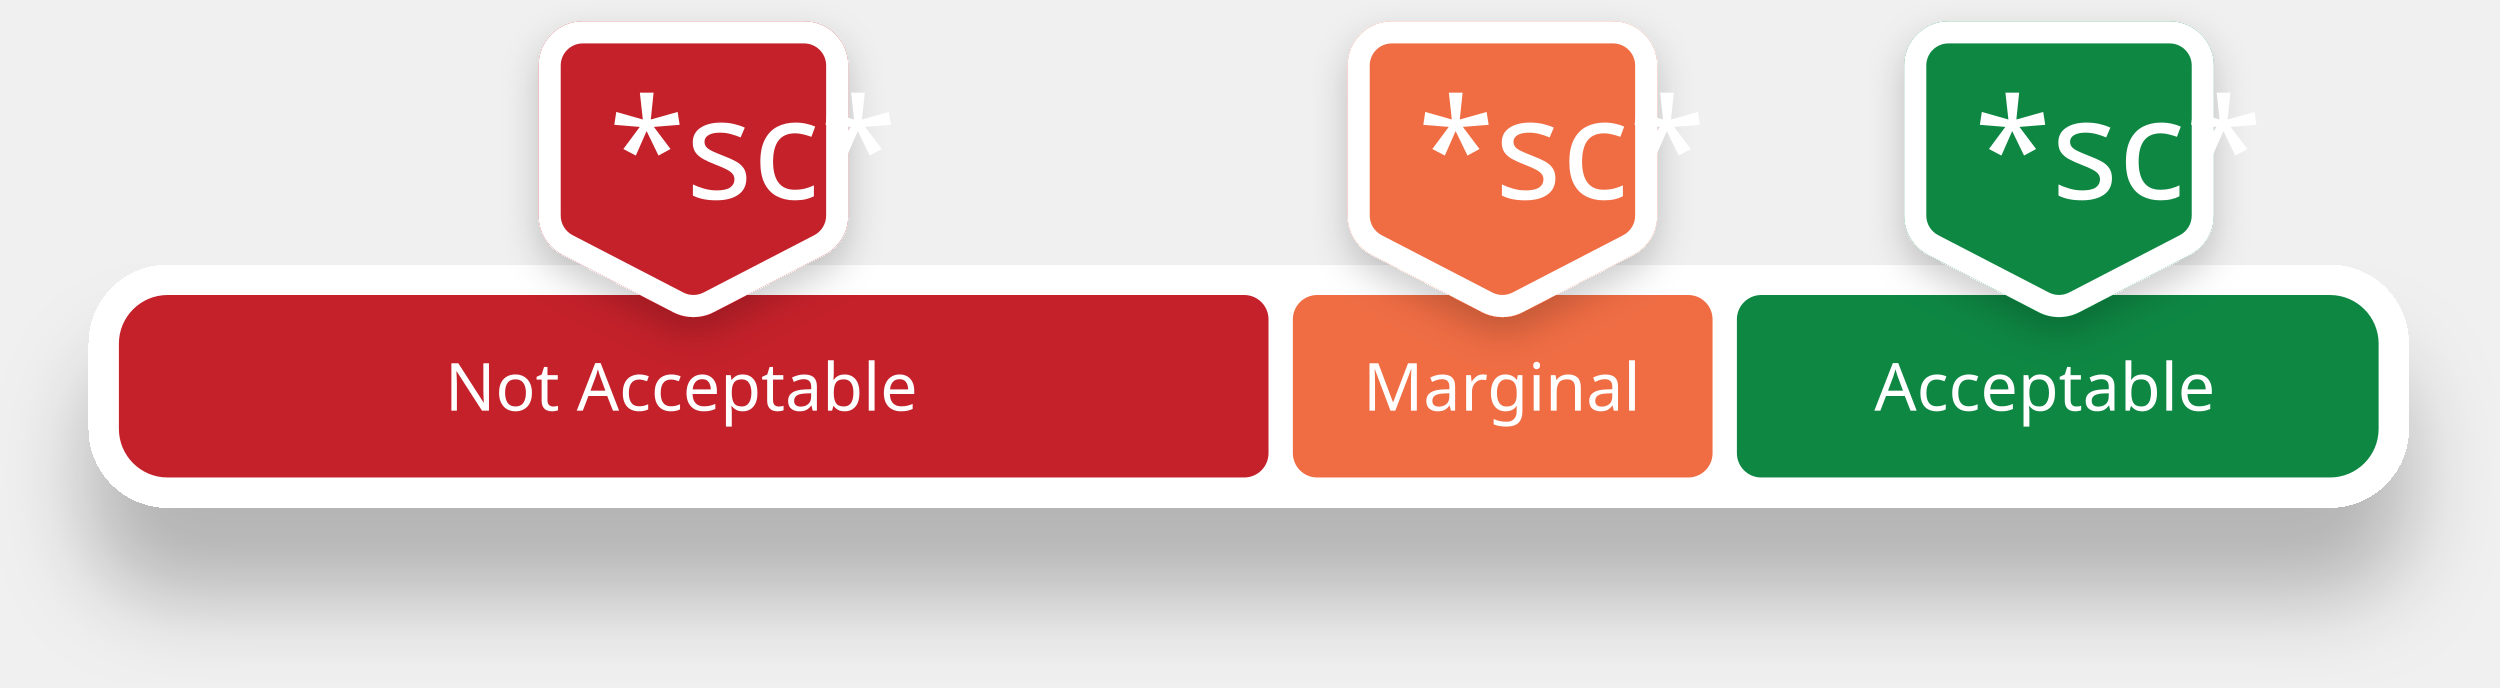
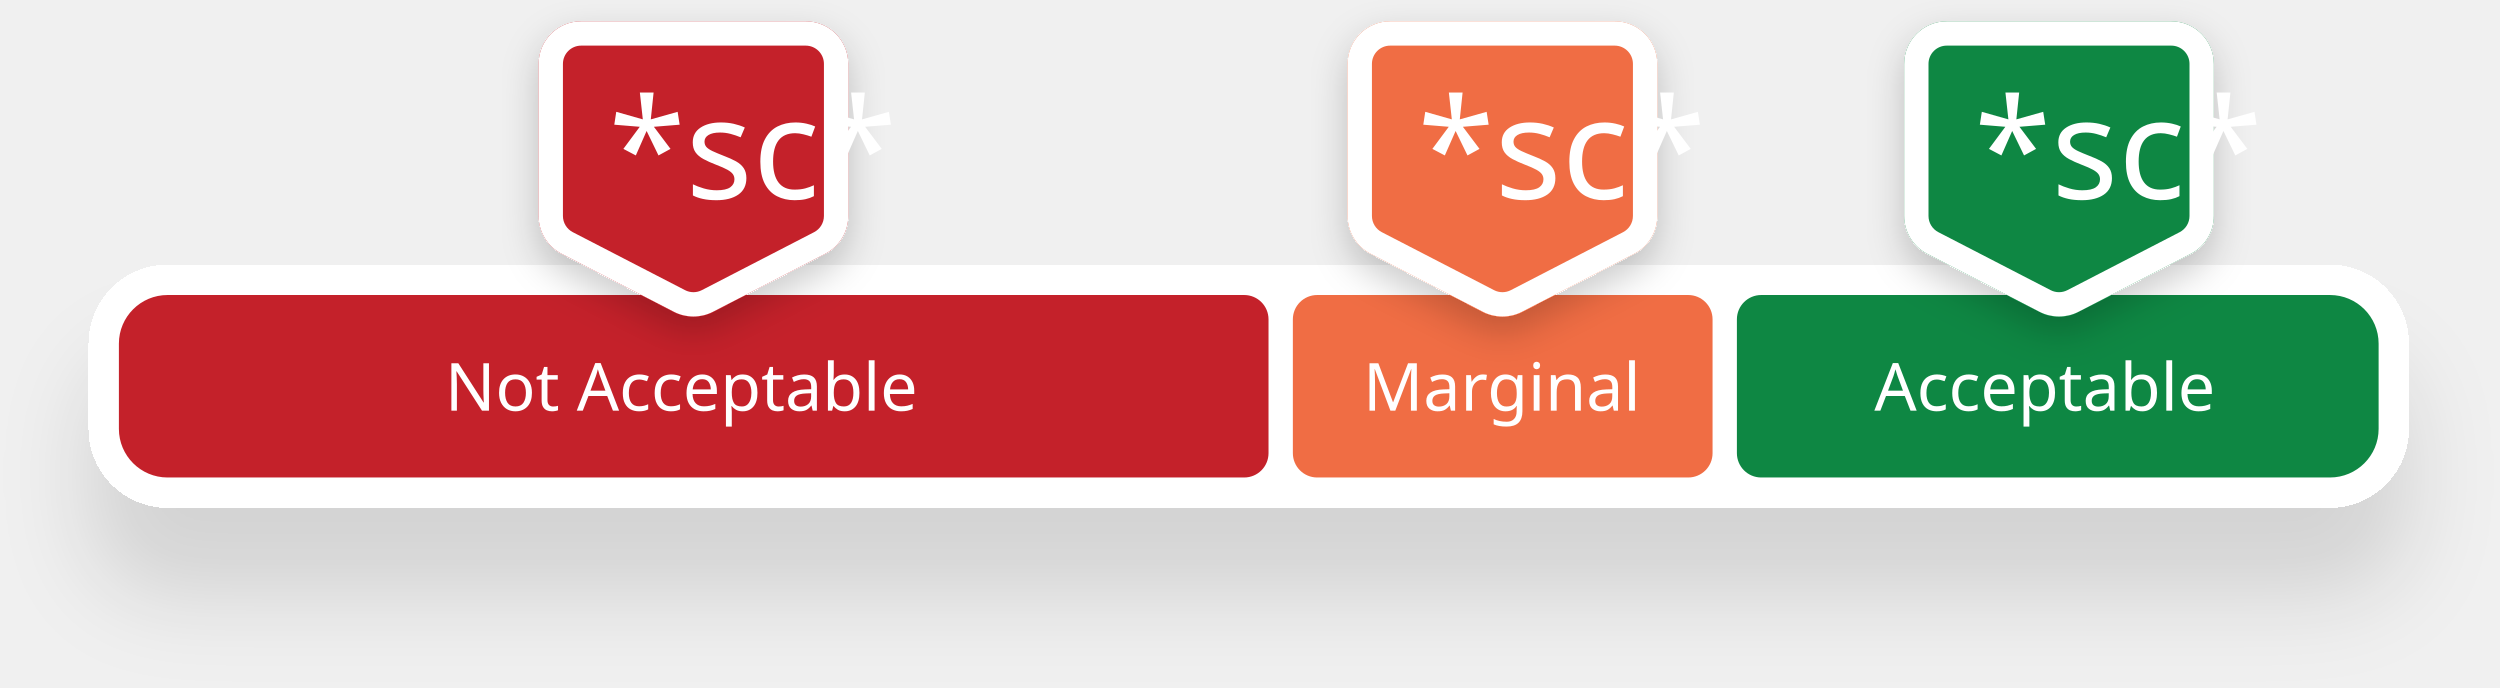
<svg xmlns="http://www.w3.org/2000/svg" width="822" height="226" viewBox="0 0 822 226" fill="none">
-   <g id="slider">
+   <g id="slider-sus">
    <g id="Frame 1" filter="url(#filter0_d_8_76)">
      <rect x="29.091" y="87" width="763" height="80" rx="26" fill="white" shape-rendering="crispEdges" />
      <g id="frame-Not-Acceptable">
        <path d="M39.091 113C39.091 104.163 46.254 97 55.091 97H409.091C413.509 97 417.091 100.582 417.091 105V149C417.091 153.418 413.509 157 409.091 157H55.091C46.254 157 39.091 149.837 39.091 141V113Z" fill="#C4212A" />
        <text id="label" fill="white" xml:space="preserve" style="white-space: pre" font-family="Arial Rounded MT Bold" font-size="21.818" letter-spacing="0em">
          <tspan x="146.305" y="135.022">Not Acceptable</tspan>
        </text>
      </g>
      <g id="frame-Marginal">
        <rect x="425.091" y="97" width="138" height="60" rx="8" fill="#F06D44" />
        <text id="label2" fill="white" xml:space="preserve" style="white-space: pre" font-family="Arial Rounded MT Bold" font-size="21.818" letter-spacing="0em">
          <tspan x="448.185" y="135.022">Marginal</tspan>
        </text>
      </g>
      <g id="frame-Acceptable">
        <path d="M571.091 105C571.091 100.582 574.673 97 579.091 97H766.091C774.927 97 782.091 104.163 782.091 113V141C782.091 149.837 774.927 157 766.091 157H579.091C574.673 157 571.091 153.418 571.091 149V105Z" fill="#0E8743" />
        <text id="label3" fill="white" xml:space="preserve" style="white-space: pre" font-family="Arial Rounded MT Bold" font-size="21.818" letter-spacing="0em">
          <tspan x="616.282" y="135.022">Acceptable</tspan>
        </text>
      </g>
    </g>
    <g id="Not-Acceptable">
      <g id="Union" filter="url(#filter1_d_8_76)">
        <mask id="path-8-inside-1_8_76" fill="white">
-           <path d="M234.689 102.627C230.494 104.799 225.506 104.799 221.311 102.627L184.948 83.796C180.121 81.297 177.091 76.315 177.091 70.88V21.546C177.091 13.512 183.603 7 191.636 7H264.364C272.397 7 278.909 13.512 278.909 21.546V70.88C278.909 76.315 275.879 81.297 271.053 83.796L234.689 102.627Z" />
+           <path d="M234.425 102.512C230.394 104.593 225.606 104.593 221.576 102.512L184.666 83.449C180.014 81.046 177.091 76.247 177.091 71.01V21C177.091 13.268 183.359 7 191.091 7H264.909C272.641 7 278.909 13.268 278.909 21V71.01C278.909 76.247 275.987 81.046 271.334 83.449L234.425 102.512Z" />
        </mask>
-         <path d="M234.689 102.627C230.494 104.799 225.506 104.799 221.311 102.627L184.948 83.796C180.121 81.297 177.091 76.315 177.091 70.88V21.546C177.091 13.512 183.603 7 191.636 7H264.364C272.397 7 278.909 13.512 278.909 21.546V70.88C278.909 76.315 275.879 81.297 271.053 83.796L234.689 102.627Z" fill="#C4212A" />
-         <path d="M271.053 83.796L267.708 77.338L271.053 83.796ZM234.689 102.627L231.344 96.169L234.689 102.627ZM221.311 102.627L224.656 96.169L188.292 77.338L184.948 83.796L181.603 90.254L217.967 109.085L221.311 102.627ZM177.091 70.88H184.364V21.546H177.091H169.818V70.88H177.091ZM191.636 7V14.273H264.364V7V-0.273H191.636V7ZM278.909 21.546H271.637V70.88H278.909H286.182V21.546H278.909ZM271.053 83.796L267.708 77.338L231.344 96.169L234.689 102.627L238.033 109.085L274.397 90.254L271.053 83.796ZM278.909 70.88H271.637C271.637 73.597 270.121 76.088 267.708 77.338L271.053 83.796L274.397 90.254C281.637 86.505 286.182 79.033 286.182 70.88H278.909ZM264.364 7V14.273C268.38 14.273 271.637 17.529 271.637 21.546H278.909H286.182C286.182 9.496 276.414 -0.273 264.364 -0.273V7ZM177.091 21.546H184.364C184.364 17.529 187.62 14.273 191.636 14.273V7V-0.273C179.587 -0.273 169.818 9.496 169.818 21.546H177.091ZM184.948 83.796L188.292 77.338C185.879 76.088 184.364 73.597 184.364 70.88H177.091H169.818C169.818 79.033 174.364 86.505 181.603 90.254L184.948 83.796ZM221.311 102.627L217.967 109.085C224.259 112.344 231.741 112.344 238.033 109.085L234.689 102.627L231.344 96.169C229.247 97.255 226.753 97.255 224.656 96.169L221.311 102.627Z" fill="white" mask="url(#path-8-inside-1_8_76)" />
+         <path d="M234.425 102.512C230.394 104.593 225.606 104.593 221.576 102.512L184.666 83.449C180.014 81.046 177.091 76.247 177.091 71.01V21C177.091 13.268 183.359 7 191.091 7H264.909C272.641 7 278.909 13.268 278.909 21V71.01C278.909 76.247 275.987 81.046 271.334 83.449L234.425 102.512Z" fill="#C4212A" />
+         <path d="M271.334 83.449L267.663 76.341L271.334 83.449ZM184.666 83.449L188.338 76.341L184.666 83.449ZM234.425 102.512L230.753 95.404L234.425 102.512ZM221.576 102.512L225.247 95.404L188.338 76.341L184.666 83.449L180.995 90.557L217.904 109.62L221.576 102.512ZM177.091 71.01H185.091V21H177.091H169.091V71.01H177.091ZM191.091 7V15H264.909V7V-1H191.091V7ZM278.909 21H270.909V71.01H278.909H286.909V21H278.909ZM271.334 83.449L267.663 76.341L230.753 95.404L234.425 102.512L238.096 109.62L275.005 90.557L271.334 83.449ZM278.909 71.01H270.909C270.909 73.254 269.657 75.311 267.663 76.341L271.334 83.449L275.005 90.557C282.317 86.78 286.909 79.239 286.909 71.01H278.909ZM264.909 7V15C268.223 15 270.909 17.686 270.909 21H278.909H286.909C286.909 8.85 277.06 -1 264.909 -1V7ZM177.091 21H185.091C185.091 17.686 187.777 15 191.091 15V7V-1C178.941 -1 169.091 8.85 169.091 21H177.091ZM184.666 83.449L188.338 76.341C186.343 75.311 185.091 73.254 185.091 71.01H177.091H169.091C169.091 79.239 173.684 86.78 180.995 90.557L184.666 83.449ZM221.576 102.512L217.904 109.62C224.237 112.891 231.763 112.891 238.096 109.62L234.425 102.512L230.753 95.404C229.026 96.296 226.974 96.296 225.247 95.404L221.576 102.512Z" fill="white" mask="url(#path-8-inside-1_8_76)" />
      </g>
      <text id="score" fill="white" xml:space="preserve" style="white-space: pre" font-family="Arial Rounded MT Bold" font-size="46" letter-spacing="0em">
-         <tspan x="200.091" y="65.413">*sc*</tspan>
+         <tspan x="200.091" y="65.374">*sc*</tspan>
      </text>
    </g>
    <g id="Marginal">
      <g id="Union_2" filter="url(#filter2_d_8_76)">
        <mask id="path-11-inside-2_8_76" fill="white">
-           <path d="M500.689 102.627C496.494 104.799 491.506 104.799 487.311 102.627L450.948 83.796C446.121 81.297 443.091 76.315 443.091 70.88V21.546C443.091 13.512 449.603 7 457.636 7H530.364C538.397 7 544.909 13.512 544.909 21.546V70.88C544.909 76.315 541.879 81.297 537.053 83.796L500.689 102.627Z" />
+           <path d="M500.425 102.512C496.394 104.593 491.606 104.593 487.576 102.512L450.666 83.449C446.014 81.046 443.091 76.247 443.091 71.01V21C443.091 13.268 449.359 7 457.091 7H530.909C538.641 7 544.909 13.268 544.909 21V71.01C544.909 76.247 541.987 81.046 537.334 83.449L500.425 102.512Z" />
        </mask>
-         <path d="M500.689 102.627C496.494 104.799 491.506 104.799 487.311 102.627L450.948 83.796C446.121 81.297 443.091 76.315 443.091 70.88V21.546C443.091 13.512 449.603 7 457.636 7H530.364C538.397 7 544.909 13.512 544.909 21.546V70.88C544.909 76.315 541.879 81.297 537.053 83.796L500.689 102.627Z" fill="#F06D44" />
-         <path d="M537.053 83.796L533.708 77.338L537.053 83.796ZM500.689 102.627L497.344 96.169L500.689 102.627ZM487.311 102.627L490.656 96.169L454.292 77.338L450.948 83.796L447.603 90.254L483.967 109.085L487.311 102.627ZM443.091 70.88H450.364V21.546H443.091H435.818V70.88H443.091ZM457.636 7V14.273H530.364V7V-0.273H457.636V7ZM544.909 21.546H537.637V70.88H544.909H552.182V21.546H544.909ZM537.053 83.796L533.708 77.338L497.344 96.169L500.689 102.627L504.033 109.085L540.397 90.254L537.053 83.796ZM544.909 70.88H537.637C537.637 73.597 536.121 76.088 533.708 77.338L537.053 83.796L540.397 90.254C547.637 86.505 552.182 79.033 552.182 70.88H544.909ZM530.364 7V14.273C534.38 14.273 537.637 17.529 537.637 21.546H544.909H552.182C552.182 9.496 542.414 -0.273 530.364 -0.273V7ZM443.091 21.546H450.364C450.364 17.529 453.62 14.273 457.636 14.273V7V-0.273C445.587 -0.273 435.818 9.496 435.818 21.546H443.091ZM450.948 83.796L454.292 77.338C451.879 76.088 450.364 73.597 450.364 70.88H443.091H435.818C435.818 79.033 440.364 86.505 447.603 90.254L450.948 83.796ZM487.311 102.627L483.967 109.085C490.259 112.344 497.741 112.344 504.033 109.085L500.689 102.627L497.344 96.169C495.247 97.255 492.753 97.255 490.656 96.169L487.311 102.627Z" fill="white" mask="url(#path-11-inside-2_8_76)" />
+         <path d="M500.425 102.512C496.394 104.593 491.606 104.593 487.576 102.512L450.666 83.449C446.014 81.046 443.091 76.247 443.091 71.01V21C443.091 13.268 449.359 7 457.091 7H530.909C538.641 7 544.909 13.268 544.909 21V71.01C544.909 76.247 541.987 81.046 537.334 83.449L500.425 102.512Z" fill="#F06D44" />
+         <path d="M537.334 83.449L533.663 76.341L537.334 83.449ZM450.666 83.449L454.338 76.341L450.666 83.449ZM500.425 102.512L496.753 95.404L500.425 102.512ZM487.576 102.512L491.247 95.404L454.338 76.341L450.666 83.449L446.995 90.557L483.904 109.62L487.576 102.512ZM443.091 71.01H451.091V21H443.091H435.091V71.01H443.091ZM457.091 7V15H530.909V7V-1H457.091V7ZM544.909 21H536.909V71.01H544.909H552.909V21H544.909ZM537.334 83.449L533.663 76.341L496.753 95.404L500.425 102.512L504.096 109.62L541.005 90.557L537.334 83.449ZM544.909 71.01H536.909C536.909 73.254 535.657 75.311 533.663 76.341L537.334 83.449L541.005 90.557C548.317 86.78 552.909 79.239 552.909 71.01H544.909ZM530.909 7V15C534.223 15 536.909 17.686 536.909 21H544.909H552.909C552.909 8.85 543.06 -1 530.909 -1V7ZM443.091 21H451.091C451.091 17.686 453.777 15 457.091 15V7V-1C444.941 -1 435.091 8.85 435.091 21H443.091ZM450.666 83.449L454.338 76.341C452.343 75.311 451.091 73.254 451.091 71.01H443.091H435.091C435.091 79.239 439.684 86.78 446.995 90.557L450.666 83.449ZM487.576 102.512L483.904 109.62C490.237 112.891 497.763 112.891 504.096 109.62L500.425 102.512L496.753 95.404C495.026 96.296 492.974 96.296 491.247 95.404L487.576 102.512Z" fill="white" mask="url(#path-11-inside-2_8_76)" />
      </g>
      <text id="score_2" fill="white" xml:space="preserve" style="white-space: pre" font-family="Arial Rounded MT Bold" font-size="46" letter-spacing="0em">
-         <tspan x="466.091" y="65.413">*sc*</tspan>
+         <tspan x="466.091" y="65.374">*sc*</tspan>
      </text>
    </g>
    <g id="Acceptable">
      <g id="Union_3" filter="url(#filter3_d_8_76)">
        <mask id="path-14-inside-3_8_76" fill="white">
-           <path d="M683.689 102.627C679.494 104.799 674.506 104.799 670.311 102.627L633.948 83.796C629.121 81.297 626.091 76.315 626.091 70.88V21.546C626.091 13.512 632.603 7 640.636 7H713.364C721.397 7 727.909 13.512 727.909 21.546V70.88C727.909 76.315 724.879 81.297 720.053 83.796L683.689 102.627Z" />
+           <path d="M683.425 102.512C679.394 104.593 674.606 104.593 670.576 102.512L633.666 83.449C629.014 81.046 626.091 76.247 626.091 71.01V21C626.091 13.268 632.359 7 640.091 7H713.909C721.641 7 727.909 13.268 727.909 21V71.01C727.909 76.247 724.987 81.046 720.334 83.449L683.425 102.512Z" />
        </mask>
-         <path d="M683.689 102.627C679.494 104.799 674.506 104.799 670.311 102.627L633.948 83.796C629.121 81.297 626.091 76.315 626.091 70.88V21.546C626.091 13.512 632.603 7 640.636 7H713.364C721.397 7 727.909 13.512 727.909 21.546V70.88C727.909 76.315 724.879 81.297 720.053 83.796L683.689 102.627Z" fill="#0E8743" />
-         <path d="M720.053 83.796L716.708 77.338L720.053 83.796ZM683.689 102.627L680.344 96.169L683.689 102.627ZM670.311 102.627L673.656 96.169L637.292 77.338L633.948 83.796L630.603 90.254L666.967 109.085L670.311 102.627ZM626.091 70.88H633.364V21.546H626.091H618.818V70.88H626.091ZM640.636 7V14.273H713.364V7V-0.273H640.636V7ZM727.909 21.546H720.637V70.88H727.909H735.182V21.546H727.909ZM720.053 83.796L716.708 77.338L680.344 96.169L683.689 102.627L687.033 109.085L723.397 90.254L720.053 83.796ZM727.909 70.88H720.637C720.637 73.597 719.121 76.088 716.708 77.338L720.053 83.796L723.397 90.254C730.637 86.505 735.182 79.033 735.182 70.88H727.909ZM713.364 7V14.273C717.38 14.273 720.637 17.529 720.637 21.546H727.909H735.182C735.182 9.496 725.414 -0.273 713.364 -0.273V7ZM626.091 21.546H633.364C633.364 17.529 636.62 14.273 640.636 14.273V7V-0.273C628.587 -0.273 618.818 9.496 618.818 21.546H626.091ZM633.948 83.796L637.292 77.338C634.879 76.088 633.364 73.597 633.364 70.88H626.091H618.818C618.818 79.033 623.364 86.505 630.603 90.254L633.948 83.796ZM670.311 102.627L666.967 109.085C673.259 112.344 680.741 112.344 687.033 109.085L683.689 102.627L680.344 96.169C678.247 97.255 675.753 97.255 673.656 96.169L670.311 102.627Z" fill="white" mask="url(#path-14-inside-3_8_76)" />
+         <path d="M683.425 102.512C679.394 104.593 674.606 104.593 670.576 102.512L633.666 83.449C629.014 81.046 626.091 76.247 626.091 71.01V21C626.091 13.268 632.359 7 640.091 7H713.909C721.641 7 727.909 13.268 727.909 21V71.01C727.909 76.247 724.987 81.046 720.334 83.449L683.425 102.512Z" fill="#0E8743" />
+         <path d="M720.334 83.449L716.663 76.341L720.334 83.449ZM633.666 83.449L637.338 76.341L633.666 83.449ZM683.425 102.512L679.753 95.404L683.425 102.512ZM670.576 102.512L674.247 95.404L637.338 76.341L633.666 83.449L629.995 90.557L666.904 109.62L670.576 102.512ZM626.091 71.01H634.091V21H626.091H618.091V71.01H626.091ZM640.091 7V15H713.909V7V-1H640.091V7ZM727.909 21H719.909V71.01H727.909H735.909V21H727.909ZM720.334 83.449L716.663 76.341L679.753 95.404L683.425 102.512L687.096 109.62L724.005 90.557L720.334 83.449ZM727.909 71.01H719.909C719.909 73.254 718.657 75.311 716.663 76.341L720.334 83.449L724.005 90.557C731.317 86.78 735.909 79.239 735.909 71.01H727.909ZM713.909 7V15C717.223 15 719.909 17.686 719.909 21H727.909H735.909C735.909 8.85 726.06 -1 713.909 -1V7ZM626.091 21H634.091C634.091 17.686 636.777 15 640.091 15V7V-1C627.941 -1 618.091 8.85 618.091 21H626.091ZM633.666 83.449L637.338 76.341C635.343 75.311 634.091 73.254 634.091 71.01H626.091H618.091C618.091 79.239 622.684 86.78 629.995 90.557L633.666 83.449ZM670.576 102.512L666.904 109.62C673.237 112.891 680.763 112.891 687.096 109.62L683.425 102.512L679.753 95.404C678.026 96.296 675.974 96.296 674.247 95.404L670.576 102.512Z" fill="white" mask="url(#path-14-inside-3_8_76)" />
      </g>
      <text id="score_3" fill="white" xml:space="preserve" style="white-space: pre" font-family="Arial Rounded MT Bold" font-size="46" letter-spacing="0em">
-         <tspan x="649.091" y="65.413">*sc*</tspan>
+         <tspan x="649.091" y="65.374">*sc*</tspan>
      </text>
    </g>
  </g>
  <defs>
    <filter id="filter0_d_8_76" x="0" y="87" width="821.182" height="138.182" filterUnits="userSpaceOnUse" color-interpolation-filters="sRGB">
      <feFlood flood-opacity="0" result="BackgroundImageFix" />
      <feColorMatrix in="SourceAlpha" type="matrix" values="0 0 0 0 0 0 0 0 0 0 0 0 0 0 0 0 0 0 127 0" result="hardAlpha" />
      <feOffset dy="29.091" />
      <feGaussianBlur stdDeviation="14.546" />
      <feComposite in2="hardAlpha" operator="out" />
-       <feColorMatrix type="matrix" values="0 0 0 0 0 0 0 0 0 0 0 0 0 0 0 0 0 0 0.25 0" />
+       <feColorMatrix type="matrix" values="0 0 0 0 0 0 0 0 0 0 0 0 0 0 0 0 0 0 0.12 0" />
      <feBlend mode="normal" in2="BackgroundImageFix" result="effect1_dropShadow_8_76" />
      <feBlend mode="normal" in="SourceGraphic" in2="effect1_dropShadow_8_76" result="shape" />
    </filter>
-     <filter id="filter1_d_8_76" x="165.091" y="0" width="125.818" height="121.256" filterUnits="userSpaceOnUse" color-interpolation-filters="sRGB">
+     <filter id="filter1_d_8_76" x="165.091" y="0" width="125.818" height="121.073" filterUnits="userSpaceOnUse" color-interpolation-filters="sRGB">
      <feFlood flood-opacity="0" result="BackgroundImageFix" />
      <feColorMatrix in="SourceAlpha" type="matrix" values="0 0 0 0 0 0 0 0 0 0 0 0 0 0 0 0 0 0 127 0" result="hardAlpha" />
      <feOffset dy="5" />
      <feGaussianBlur stdDeviation="6" />
      <feComposite in2="hardAlpha" operator="out" />
      <feColorMatrix type="matrix" values="0 0 0 0 0 0 0 0 0 0 0 0 0 0 0 0 0 0 0.2 0" />
      <feBlend mode="normal" in2="BackgroundImageFix" result="effect1_dropShadow_8_76" />
      <feBlend mode="normal" in="SourceGraphic" in2="effect1_dropShadow_8_76" result="shape" />
    </filter>
-     <filter id="filter2_d_8_76" x="431.091" y="0" width="125.818" height="121.256" filterUnits="userSpaceOnUse" color-interpolation-filters="sRGB">
+     <filter id="filter2_d_8_76" x="431.091" y="0" width="125.818" height="121.073" filterUnits="userSpaceOnUse" color-interpolation-filters="sRGB">
      <feFlood flood-opacity="0" result="BackgroundImageFix" />
      <feColorMatrix in="SourceAlpha" type="matrix" values="0 0 0 0 0 0 0 0 0 0 0 0 0 0 0 0 0 0 127 0" result="hardAlpha" />
      <feOffset dy="5" />
      <feGaussianBlur stdDeviation="6" />
      <feComposite in2="hardAlpha" operator="out" />
      <feColorMatrix type="matrix" values="0 0 0 0 0 0 0 0 0 0 0 0 0 0 0 0 0 0 0.2 0" />
      <feBlend mode="normal" in2="BackgroundImageFix" result="effect1_dropShadow_8_76" />
      <feBlend mode="normal" in="SourceGraphic" in2="effect1_dropShadow_8_76" result="shape" />
    </filter>
-     <filter id="filter3_d_8_76" x="614.091" y="0" width="125.818" height="121.256" filterUnits="userSpaceOnUse" color-interpolation-filters="sRGB">
+     <filter id="filter3_d_8_76" x="614.091" y="0" width="125.818" height="121.073" filterUnits="userSpaceOnUse" color-interpolation-filters="sRGB">
      <feFlood flood-opacity="0" result="BackgroundImageFix" />
      <feColorMatrix in="SourceAlpha" type="matrix" values="0 0 0 0 0 0 0 0 0 0 0 0 0 0 0 0 0 0 127 0" result="hardAlpha" />
      <feOffset dy="5" />
      <feGaussianBlur stdDeviation="6" />
      <feComposite in2="hardAlpha" operator="out" />
      <feColorMatrix type="matrix" values="0 0 0 0 0 0 0 0 0 0 0 0 0 0 0 0 0 0 0.2 0" />
      <feBlend mode="normal" in2="BackgroundImageFix" result="effect1_dropShadow_8_76" />
      <feBlend mode="normal" in="SourceGraphic" in2="effect1_dropShadow_8_76" result="shape" />
    </filter>
  </defs>
</svg>
